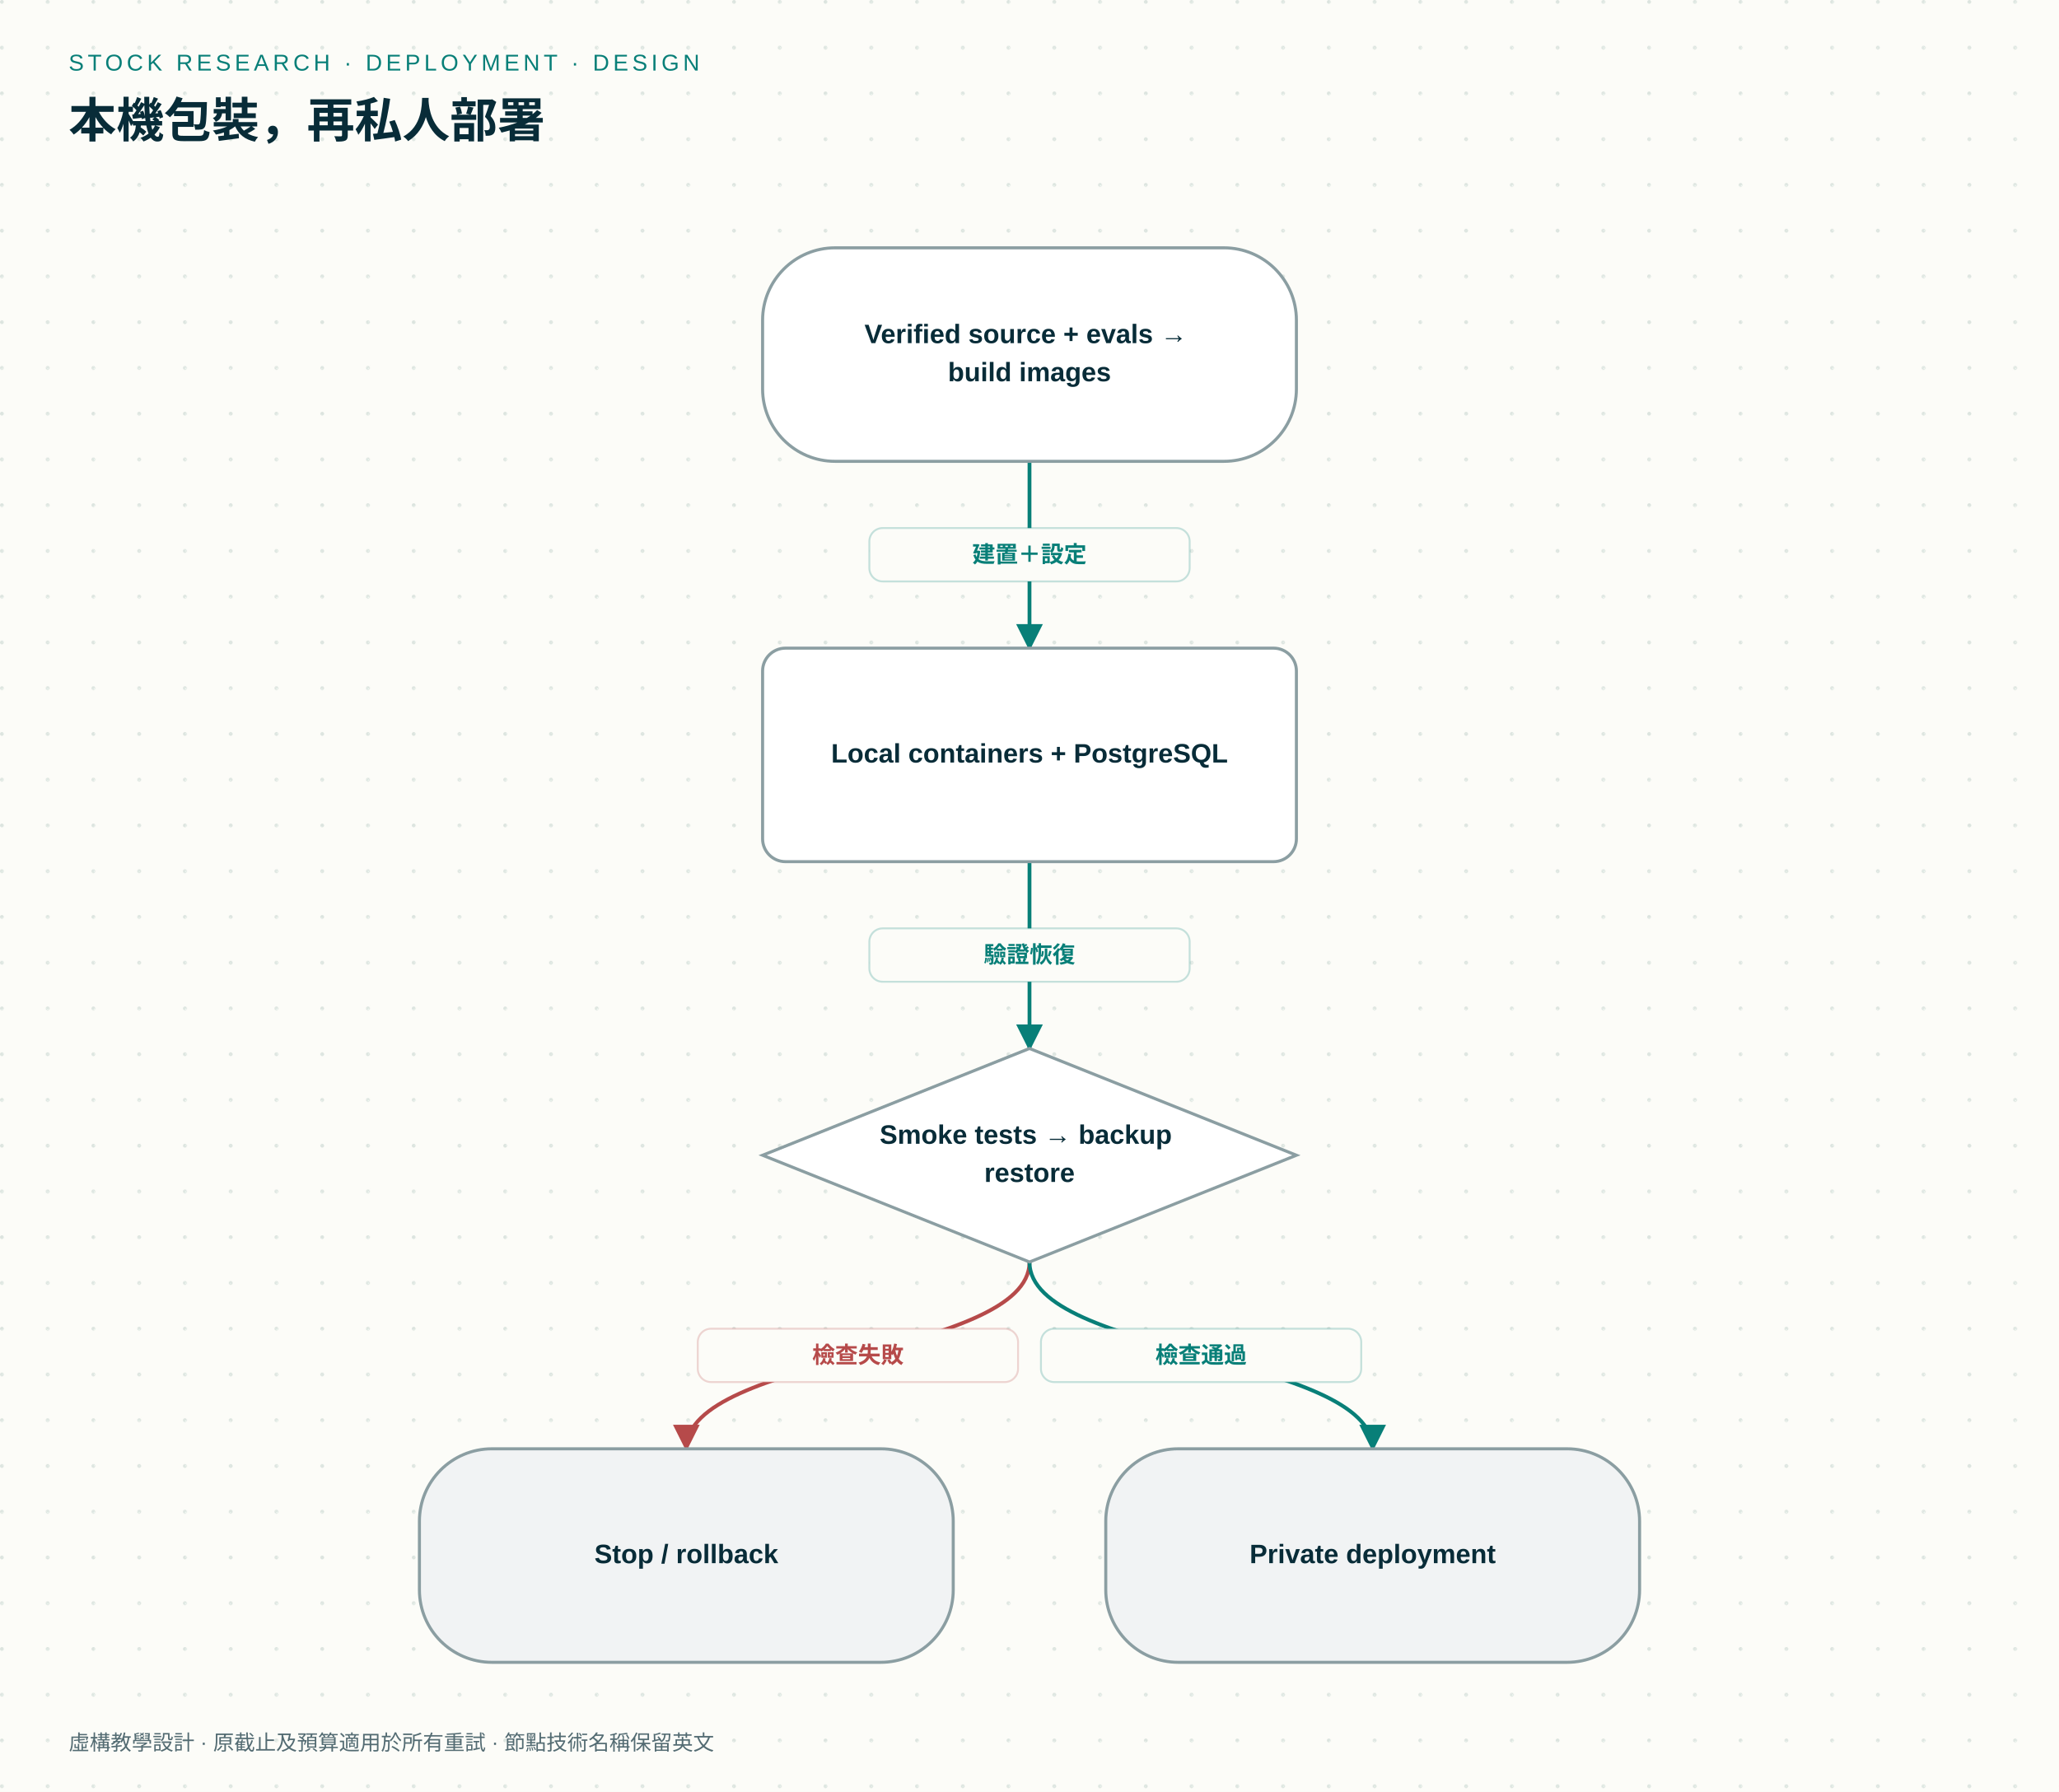
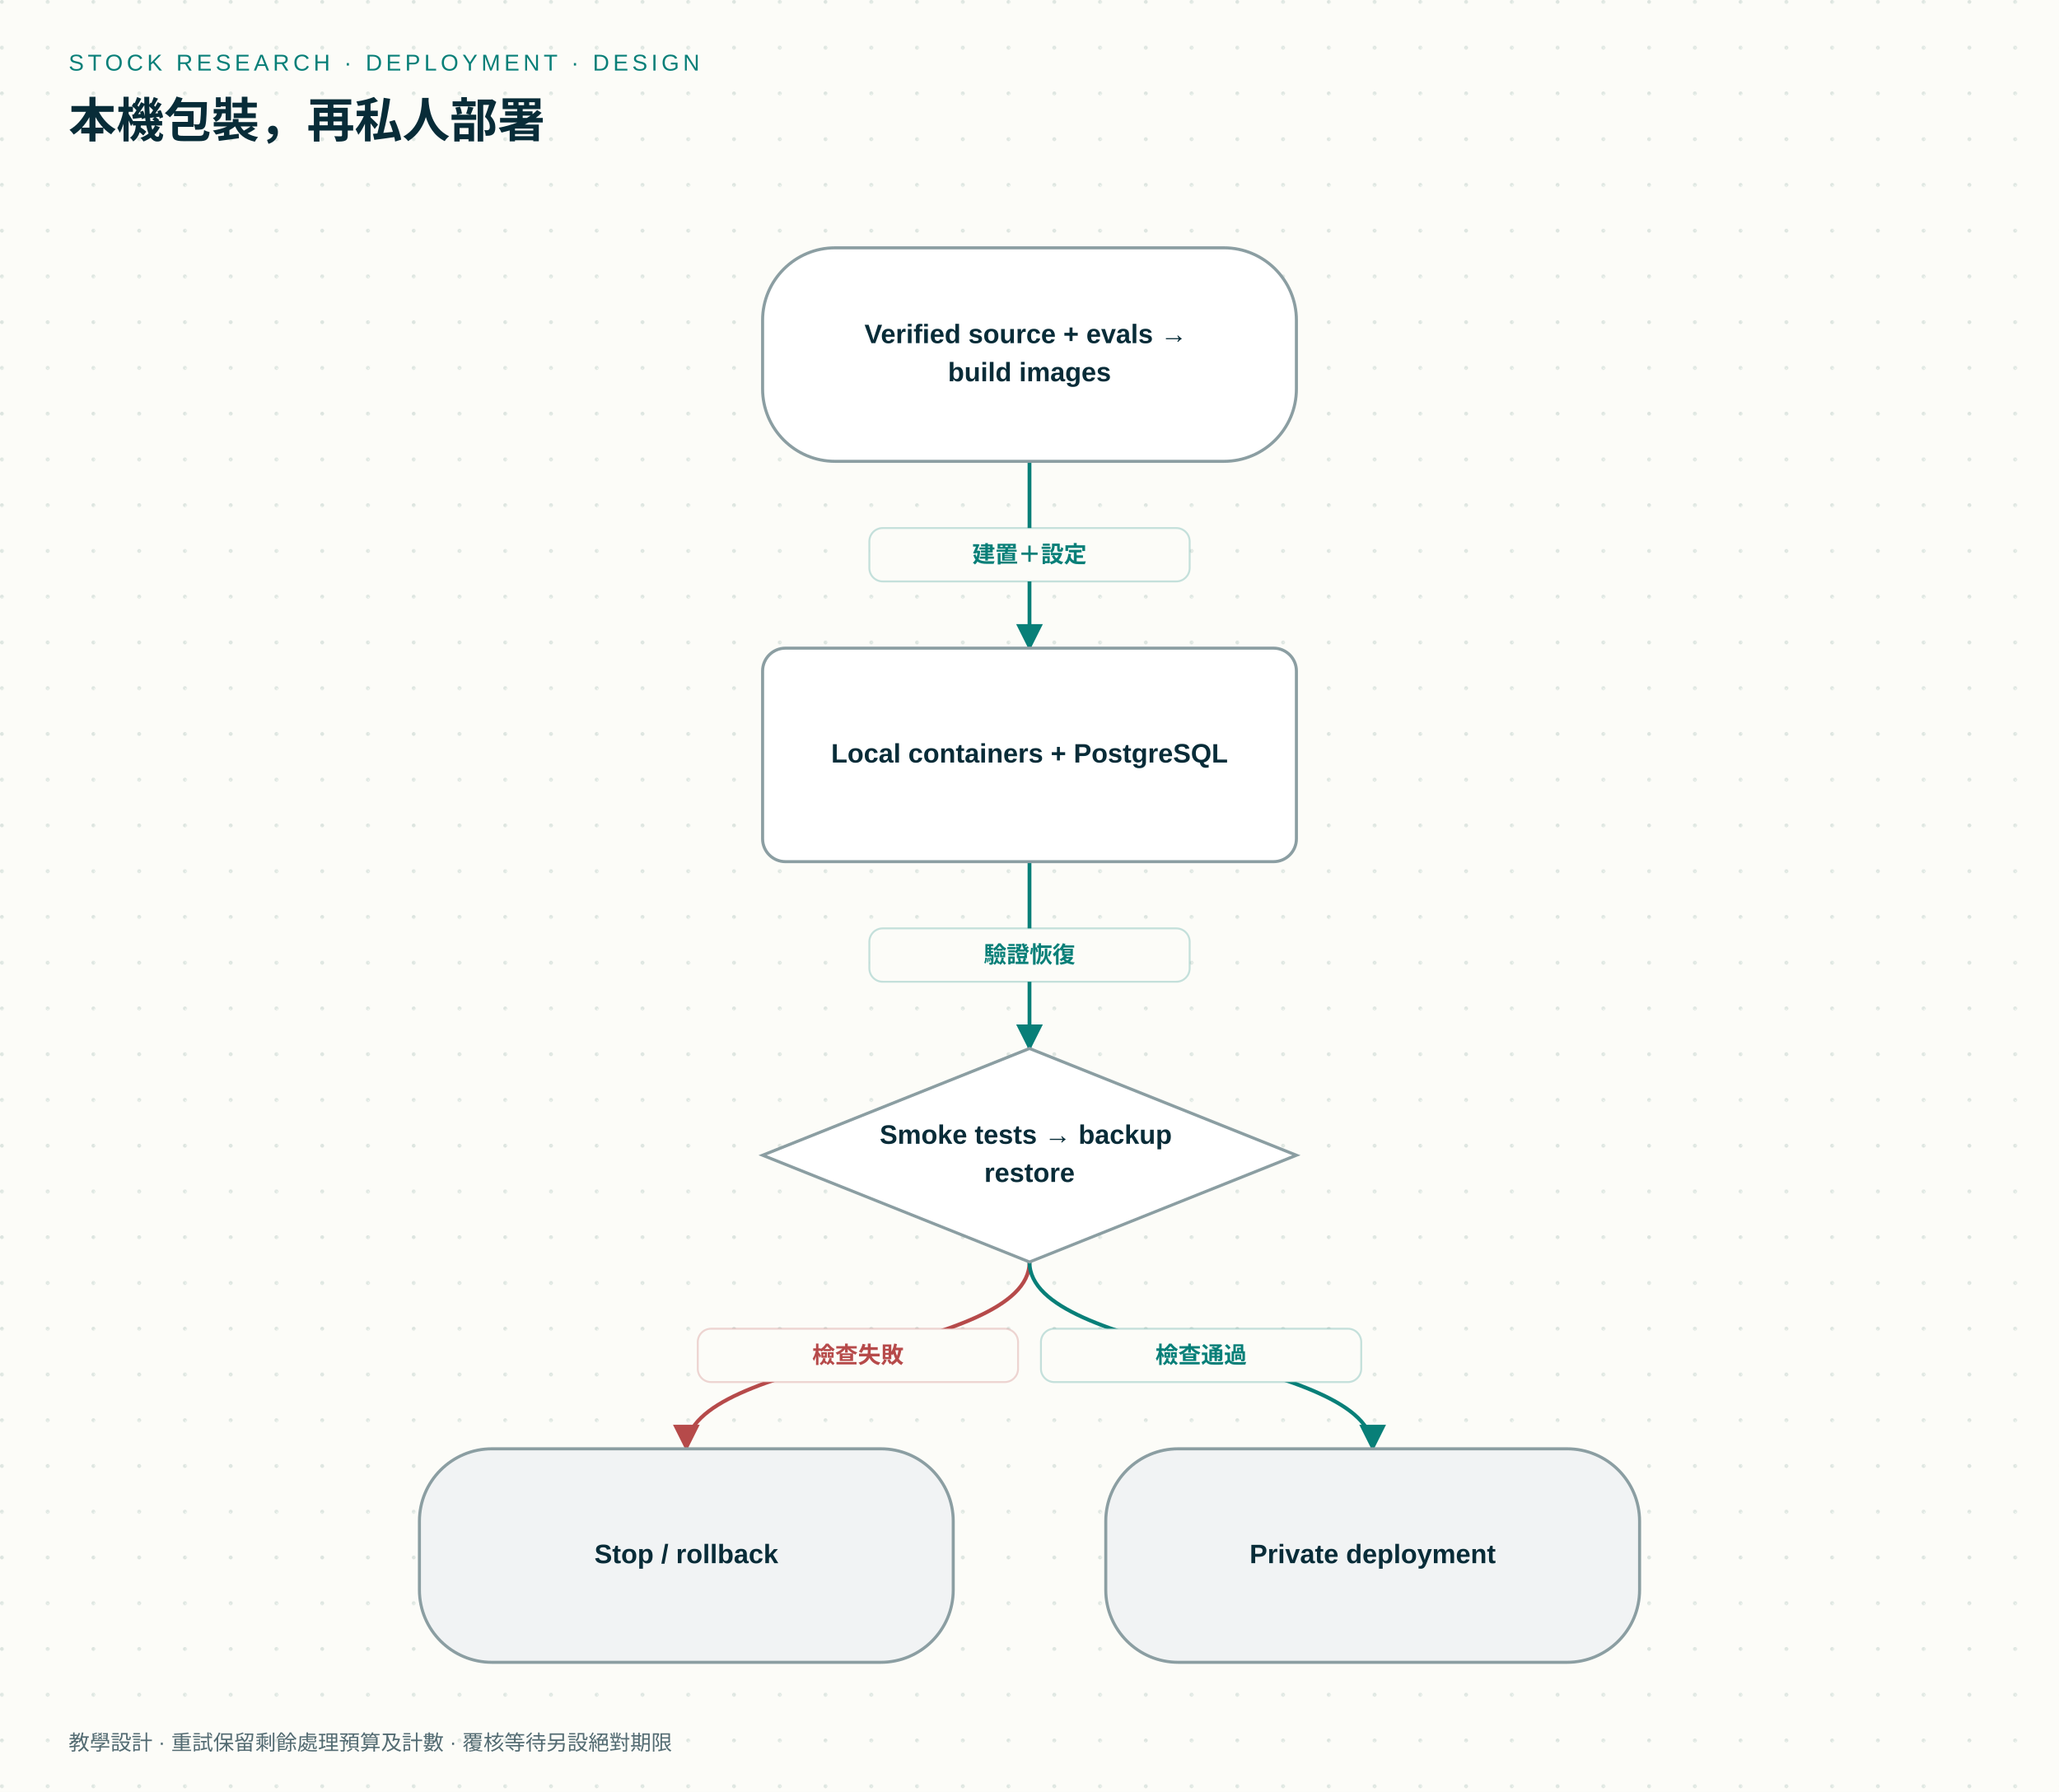
<svg xmlns="http://www.w3.org/2000/svg" viewBox="0 0 1080 940" width="1080" height="940" role="img" aria-label="本機包裝，再私人部署" style="font-family:Arial, &quot;Noto Sans TC&quot;, sans-serif;display:block;max-width:100%;height:auto">
  <defs>
    <pattern id="deployment-zh-grid" width="24" height="24" patternUnits="userSpaceOnUse">
      <circle cx="1" cy="1" r="1" fill="#dce4df" />
    </pattern>
    <marker id="deployment-zh-flow" viewBox="0 0 10 10" refX="9" refY="5" markerWidth="7" markerHeight="7" orient="auto-start-reverse">
      <path d="M 0 0 L 10 5 L 0 10 z" fill="#087f78" />
    </marker>
    <marker id="deployment-zh-retry" viewBox="0 0 10 10" refX="9" refY="5" markerWidth="7" markerHeight="7" orient="auto-start-reverse">
      <path d="M 0 0 L 10 5 L 0 10 z" fill="#7251a1" />
    </marker>
    <marker id="deployment-zh-fallback" viewBox="0 0 10 10" refX="9" refY="5" markerWidth="7" markerHeight="7" orient="auto-start-reverse">
      <path d="M 0 0 L 10 5 L 0 10 z" fill="#9b641b" />
    </marker>
    <marker id="deployment-zh-stop" viewBox="0 0 10 10" refX="9" refY="5" markerWidth="7" markerHeight="7" orient="auto-start-reverse">
      <path d="M 0 0 L 10 5 L 0 10 z" fill="#b64a4a" />
    </marker>
  </defs>
  <rect width="1080" height="940" fill="#fcfcf8" />
  <rect width="1080" height="940" fill="url(#deployment-zh-grid)" />
  <text x="36" y="37" fill="#087f78" font-size="12" letter-spacing="2">STOCK RESEARCH · DEPLOYMENT · DESIGN</text>
  <text x="36" y="72" fill="#082c38" font-size="25" font-weight="700">本機包裝，再私人部署</text>
  <g opacity="1">
    <path d="M 540 242 C 540 291, 540 291, 540 340" fill="none" stroke="#087f78" stroke-width="2" marker-end="url(#deployment-zh-flow)" />
    <rect x="456" y="277" width="168" height="28" rx="7" fill="#fcfcf8" stroke="#087f78" stroke-opacity=".23" />
    <text x="540" text-anchor="middle" fill="#087f78" font-size="12" font-weight="600">
      <tspan x="540" y="295">建置＋設定</tspan>
    </text>
  </g>
  <g opacity="1">
    <path d="M 540 452 C 540 501, 540 501, 540 550" fill="none" stroke="#087f78" stroke-width="2" marker-end="url(#deployment-zh-flow)" />
    <rect x="456" y="487" width="168" height="28" rx="7" fill="#fcfcf8" stroke="#087f78" stroke-opacity=".23" />
    <text x="540" text-anchor="middle" fill="#087f78" font-size="12" font-weight="600">
      <tspan x="540" y="505">驗證恢復</tspan>
    </text>
  </g>
  <g opacity="1">
    <path d="M 540 662 C 540 711, 360 711, 360 760" fill="none" stroke="#b64a4a" stroke-width="2" marker-end="url(#deployment-zh-stop)" />
    <rect x="366" y="697" width="168" height="28" rx="7" fill="#fcfcf8" stroke="#b64a4a" stroke-opacity=".23" />
    <text x="450" text-anchor="middle" fill="#b64a4a" font-size="12" font-weight="600">
      <tspan x="450" y="715">檢查失敗</tspan>
    </text>
  </g>
  <g opacity="1">
    <path d="M 540 662 C 540 711, 720 711, 720 760" fill="none" stroke="#087f78" stroke-width="2" marker-end="url(#deployment-zh-flow)" />
    <rect x="546" y="697" width="168" height="28" rx="7" fill="#fcfcf8" stroke="#087f78" stroke-opacity=".23" />
    <text x="630" text-anchor="middle" fill="#087f78" font-size="12" font-weight="600">
      <tspan x="630" y="715">檢查通過</tspan>
    </text>
  </g>
  <g data-node-id="Verified source + evals → build images" aria-label="Verified source + evals → build images">
    <rect x="400" y="130" width="280" height="112" rx="38" fill="#fff" stroke="#8b9ea2" stroke-width="1.6" />
    <text x="540" text-anchor="middle" fill="#082c38" font-size="14" font-weight="600" pointer-events="none">
      <tspan x="540" y="180">Verified source + evals →</tspan>
      <tspan x="540" y="200">build images</tspan>
    </text>
  </g>
  <g data-node-id="Local containers + PostgreSQL" aria-label="Local containers + PostgreSQL">
    <rect x="400" y="340" width="280" height="112" rx="12" fill="#fff" stroke="#8b9ea2" stroke-width="1.6" />
    <text x="540" text-anchor="middle" fill="#082c38" font-size="14" font-weight="600" pointer-events="none">
      <tspan x="540" y="400">Local containers + PostgreSQL</tspan>
    </text>
  </g>
  <g data-node-id="Smoke tests → backup restore" aria-label="Smoke tests → backup restore">
    <polygon points="540,550 680,606 540,662 400,606" fill="#fff" stroke="#8b9ea2" stroke-width="1.6" />
    <text x="540" text-anchor="middle" fill="#082c38" font-size="14" font-weight="600" pointer-events="none">
      <tspan x="540" y="600">Smoke tests → backup</tspan>
      <tspan x="540" y="620">restore</tspan>
    </text>
  </g>
  <g data-node-id="Stop / rollback" aria-label="Stop / rollback">
    <rect x="220" y="760" width="280" height="112" rx="38" fill="#f1f3f4" stroke="#8b9ea2" stroke-width="1.6" />
    <text x="360" text-anchor="middle" fill="#082c38" font-size="14" font-weight="600" pointer-events="none">
      <tspan x="360" y="820">Stop / rollback</tspan>
    </text>
  </g>
  <g data-node-id="Private deployment" aria-label="Private deployment">
    <rect x="580" y="760" width="280" height="112" rx="38" fill="#f1f3f4" stroke="#8b9ea2" stroke-width="1.6" />
    <text x="720" text-anchor="middle" fill="#082c38" font-size="14" font-weight="600" pointer-events="none">
      <tspan x="720" y="820">Private deployment</tspan>
    </text>
  </g>
-   <text x="36" y="918" font-size="11" fill="#536b72">虛構教學設計 · 原截止及預算適用於所有重試 · 節點技術名稱保留英文</text>
+   <text x="36" y="918" font-size="11" fill="#536b72">教學設計 · 重試保留剩餘處理預算及計數 · 覆核等待另設絕對期限</text>
</svg>
